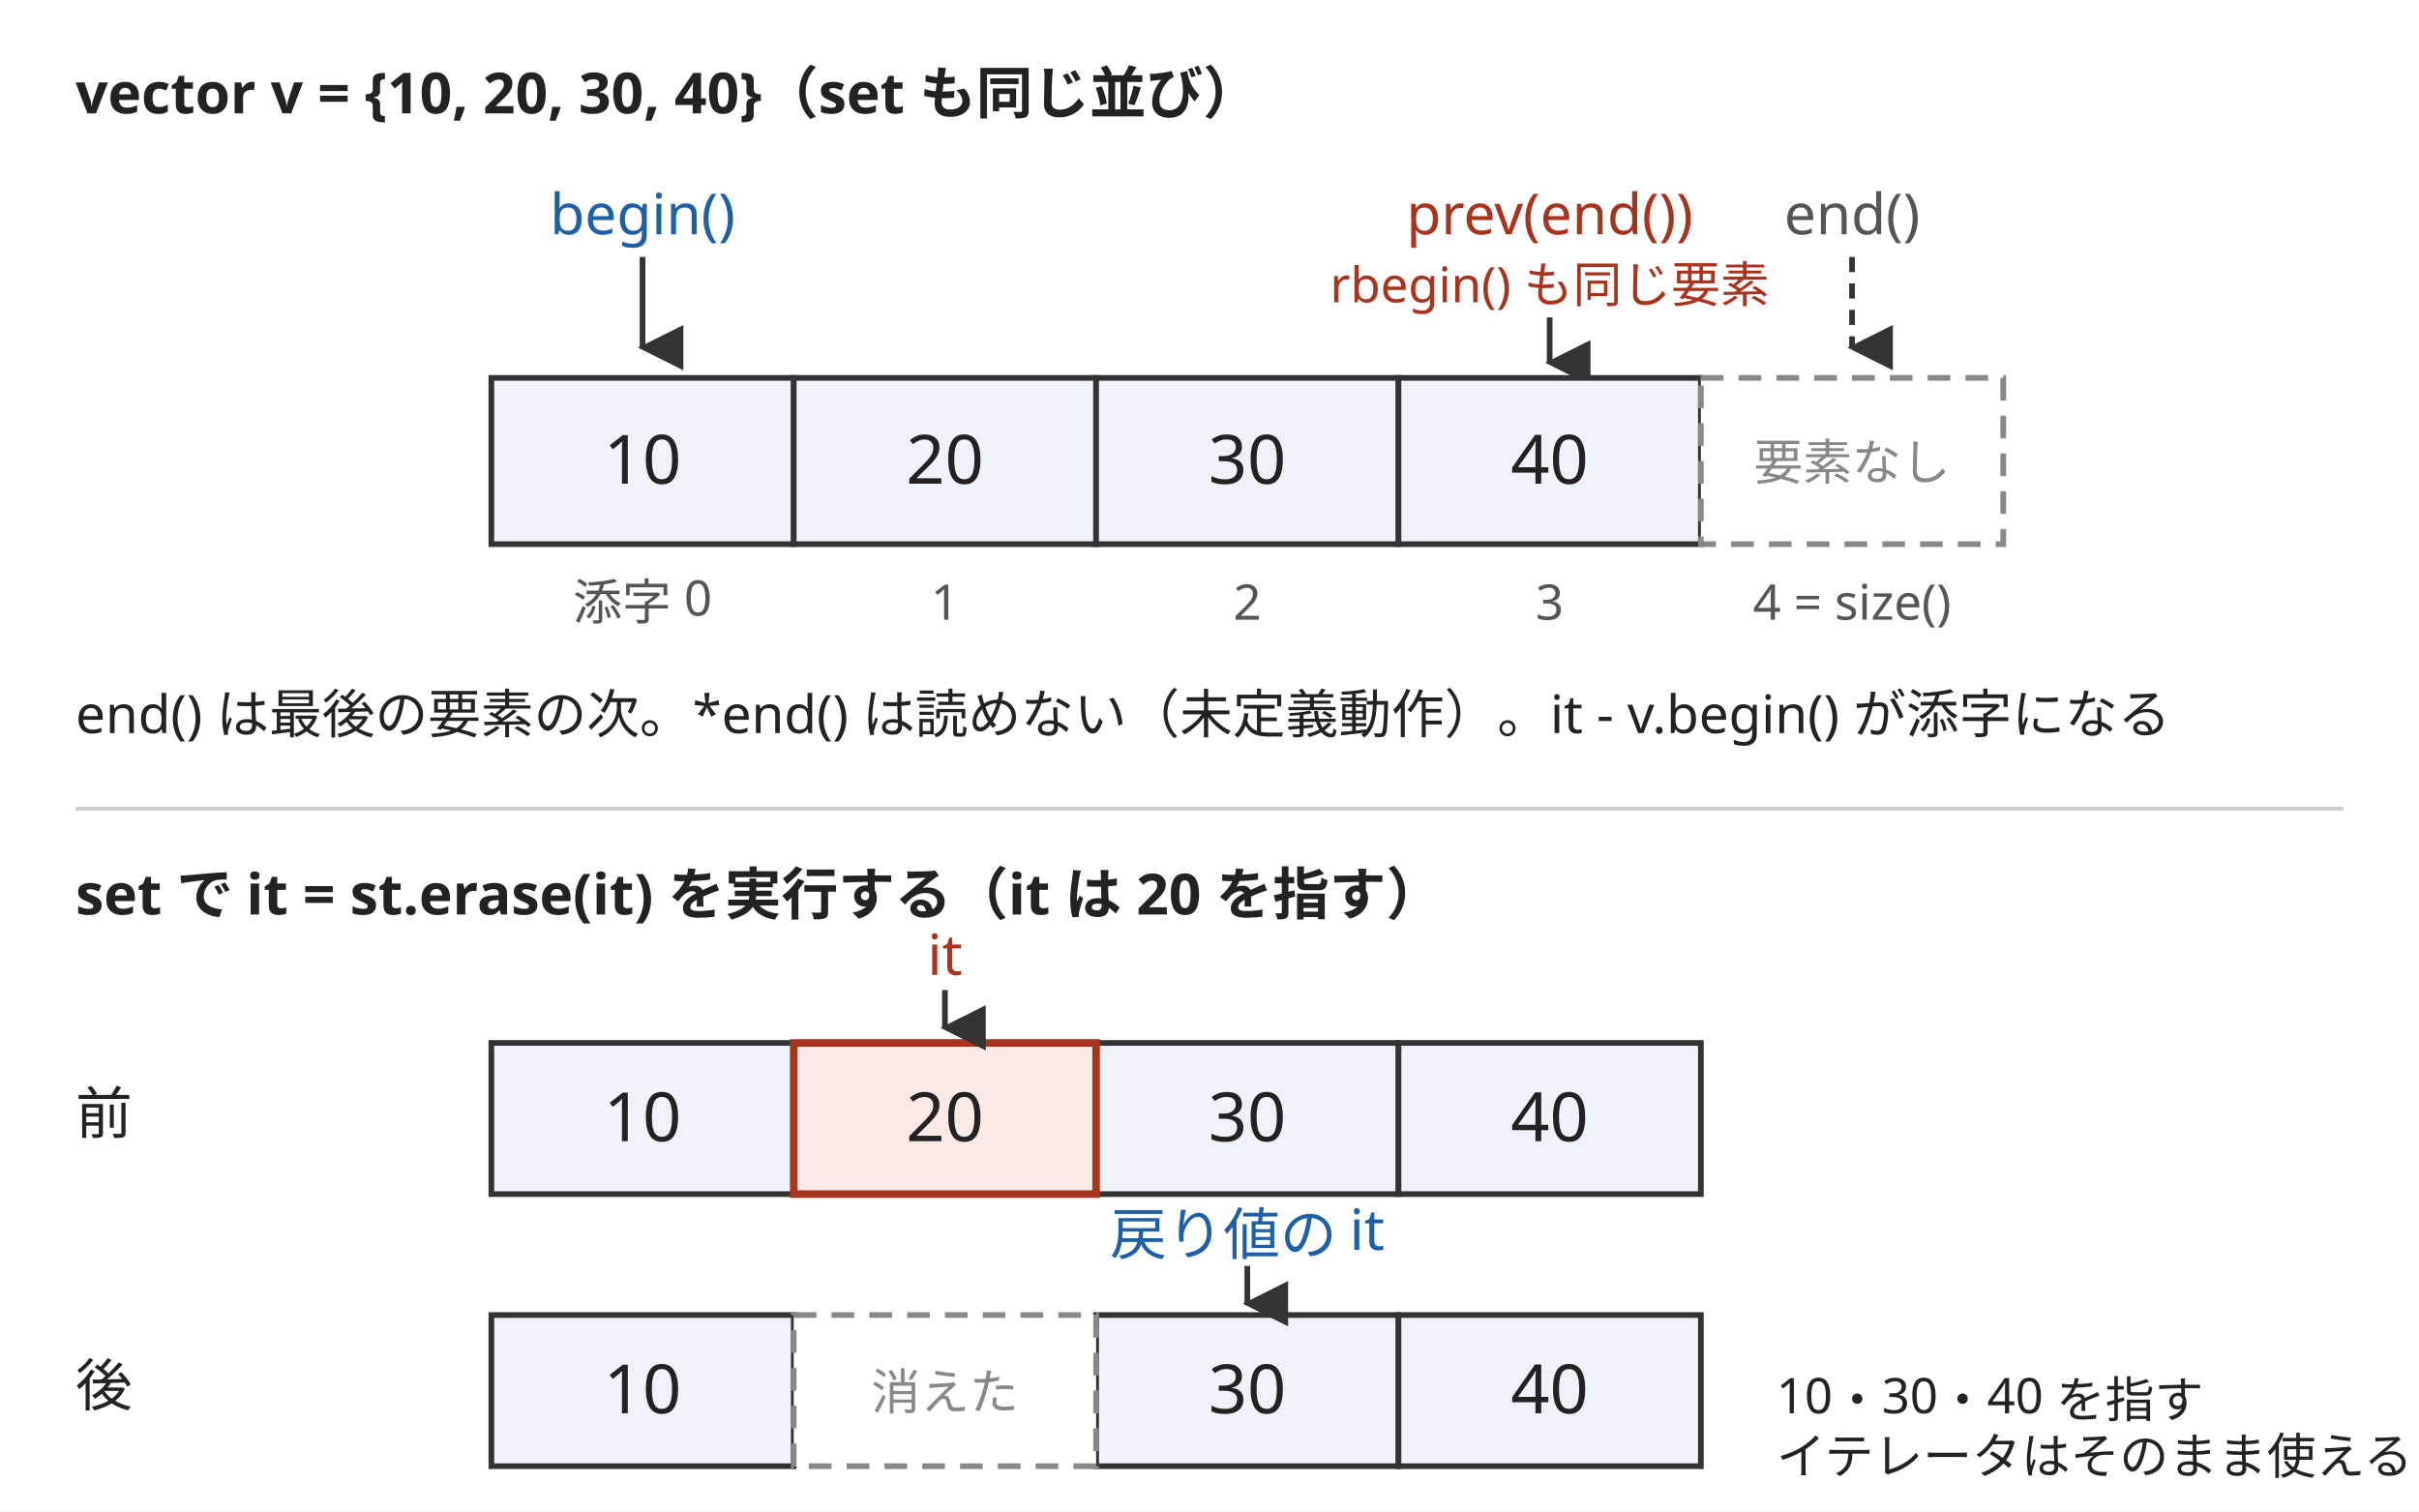
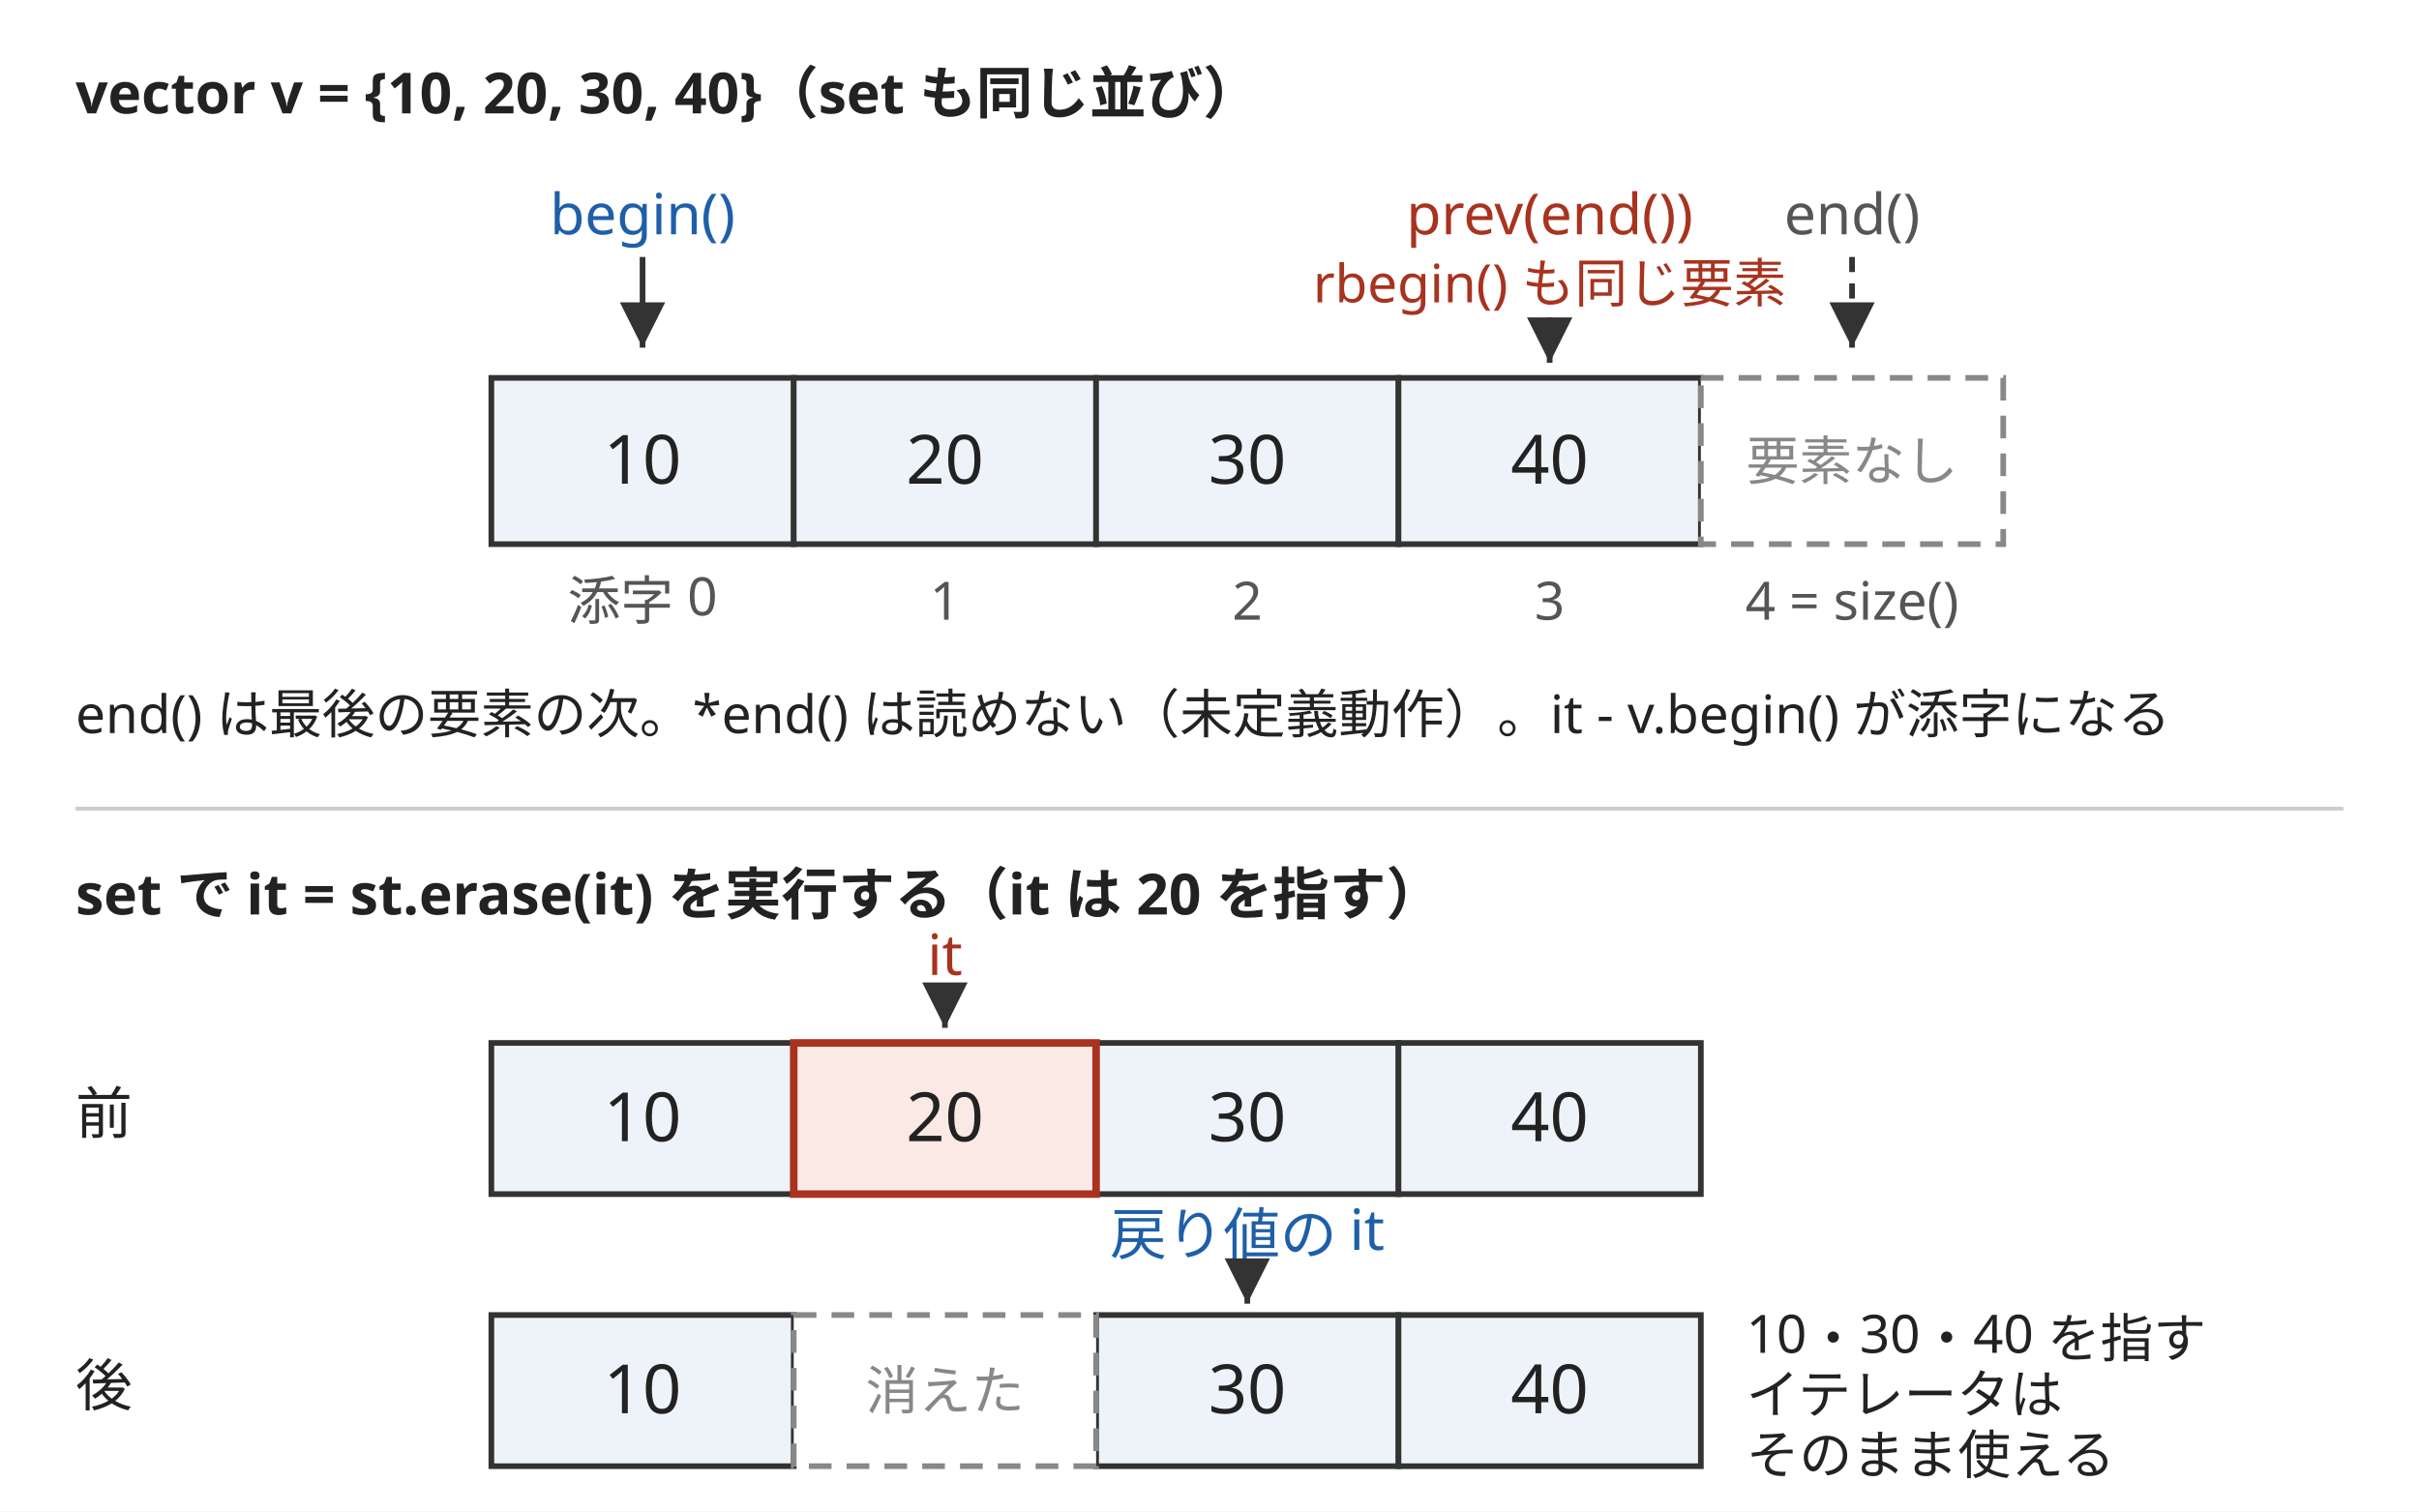
<svg xmlns="http://www.w3.org/2000/svg" viewBox="0 0 640 400" width="640" height="400" font-family="sans-serif" font-size="15">
  <rect x="0" y="0" width="640" height="400" fill="#ffffff" />
  <defs>
-     <marker id="arr" viewBox="0 0 10 10" refX="5" refY="9" markerWidth="8" markerHeight="8" orient="auto-start-reverse">
-       <path d="M0,0 L10,0 L5,10 z" fill="#333333" />
+     <marker id="arr" viewBox="0 0 10 10" refX="10" refY="5" markerWidth="8" markerHeight="8" orient="auto-start-reverse">
+       <path d="M0,0 L10,5 L0,10 z" fill="#333333" />
    </marker>
  </defs>
  <text x="20" y="30" font-weight="bold" fill="#222222">vector v = {10, 20, 30, 40}（set も同じ並び）</text>
  <text x="170" y="62" text-anchor="middle" fill="#1f5fa8">begin()</text>
  <line x1="170" y1="68" x2="170" y2="92" stroke="#333333" stroke-width="1.5" marker-end="url(#arr)" />
  <text x="410" y="62" text-anchor="middle" fill="#a8331f">prev(end())</text>
-   <text x="410" y="80" text-anchor="middle" fill="#a8331f" font-size="13">rbegin() も同じ要素</text>
+   <text x="410" y="80" text-anchor="middle" fill="#a8331f" font-size="14">rbegin() も同じ要素</text>
  <line x1="410" y1="84" x2="410" y2="96" stroke="#333333" stroke-width="1.5" marker-end="url(#arr)" />
  <text x="490" y="62" text-anchor="middle" fill="#555555">end()</text>
  <line x1="490" y1="68" x2="490" y2="92" stroke="#333333" stroke-width="1.5" stroke-dasharray="4 3" marker-end="url(#arr)" />
  <g stroke="#333333" stroke-width="1.5" fill="#eef3fa">
    <rect x="130" y="100" width="80" height="44" />
    <rect x="210" y="100" width="80" height="44" />
    <rect x="290" y="100" width="80" height="44" />
    <rect x="370" y="100" width="80" height="44" />
  </g>
  <rect x="450" y="100" width="80" height="44" fill="#ffffff" stroke="#888888" stroke-width="1.5" stroke-dasharray="6 4" />
  <g text-anchor="middle" fill="#222222" font-size="18">
    <text x="170" y="128">10</text>
    <text x="250" y="128">20</text>
    <text x="330" y="128">30</text>
    <text x="410" y="128">40</text>
  </g>
-   <text x="490" y="127" text-anchor="middle" fill="#888888" font-size="13">要素なし</text>
-   <g text-anchor="middle" fill="#555555" font-size="13">
+   <text x="490" y="127" text-anchor="middle" fill="#888888" font-size="14">要素なし</text>
+   <g text-anchor="middle" fill="#555555" font-size="14">
    <text x="170" y="164">添字 0</text>
    <text x="250" y="164">1</text>
    <text x="330" y="164">2</text>
    <text x="410" y="164">3</text>
    <text x="490" y="164">4 = size()</text>
  </g>
  <text x="20" y="194" fill="#222222" font-size="14">end() は最後の要素の次。*end() は読めない（未定義動作）。it - v.begin() が添字になる</text>
  <line x1="20" y1="214" x2="620" y2="214" stroke="#cccccc" stroke-width="1" />
  <text x="20" y="242" font-weight="bold" fill="#222222">set で it = st.erase(it) を実行する（it は 20 を指す）</text>
  <text x="20" y="300" fill="#222222">前</text>
  <g stroke="#333333" stroke-width="1.5" fill="#eef3fa">
    <rect x="130" y="276" width="80" height="40" />
    <rect x="290" y="276" width="80" height="40" />
    <rect x="370" y="276" width="80" height="40" />
  </g>
  <rect x="210" y="276" width="80" height="40" fill="#fbe9e6" stroke="#a8331f" stroke-width="2" />
  <g text-anchor="middle" fill="#222222" font-size="18">
    <text x="170" y="302">10</text>
    <text x="250" y="302">20</text>
    <text x="330" y="302">30</text>
    <text x="410" y="302">40</text>
  </g>
  <text x="250" y="258" text-anchor="middle" fill="#a8331f">it</text>
  <line x1="250" y1="262" x2="250" y2="272" stroke="#333333" stroke-width="1.5" marker-end="url(#arr)" />
  <text x="20" y="372" fill="#222222">後</text>
  <g stroke="#333333" stroke-width="1.5" fill="#eef3fa">
    <rect x="130" y="348" width="80" height="40" />
    <rect x="290" y="348" width="80" height="40" />
    <rect x="370" y="348" width="80" height="40" />
  </g>
  <rect x="210" y="348" width="80" height="40" fill="#ffffff" stroke="#888888" stroke-width="1.5" stroke-dasharray="6 4" />
  <g text-anchor="middle" fill="#222222" font-size="18">
    <text x="170" y="374">10</text>
    <text x="330" y="374">30</text>
    <text x="410" y="374">40</text>
  </g>
-   <text x="250" y="373" text-anchor="middle" fill="#888888" font-size="13">消えた</text>
+   <text x="250" y="373" text-anchor="middle" fill="#888888" font-size="14">消えた</text>
  <text x="330" y="332" text-anchor="middle" fill="#1f5fa8">戻り値の it</text>
  <line x1="330" y1="335" x2="330" y2="345" stroke="#333333" stroke-width="1.5" marker-end="url(#arr)" />
-   <text x="470" y="374" fill="#222222" font-size="13">10・30・40 を指す</text>
-   <text x="470" y="390" fill="#222222" font-size="13">イテレータはそのまま使える</text>
+   <text x="462" y="358" fill="#222222" font-size="14">10・30・40 を指す</text>
+   <text x="462" y="374" fill="#222222" font-size="14">イテレータは</text>
+   <text x="462" y="390" fill="#222222" font-size="14">そのまま使える</text>
</svg>
